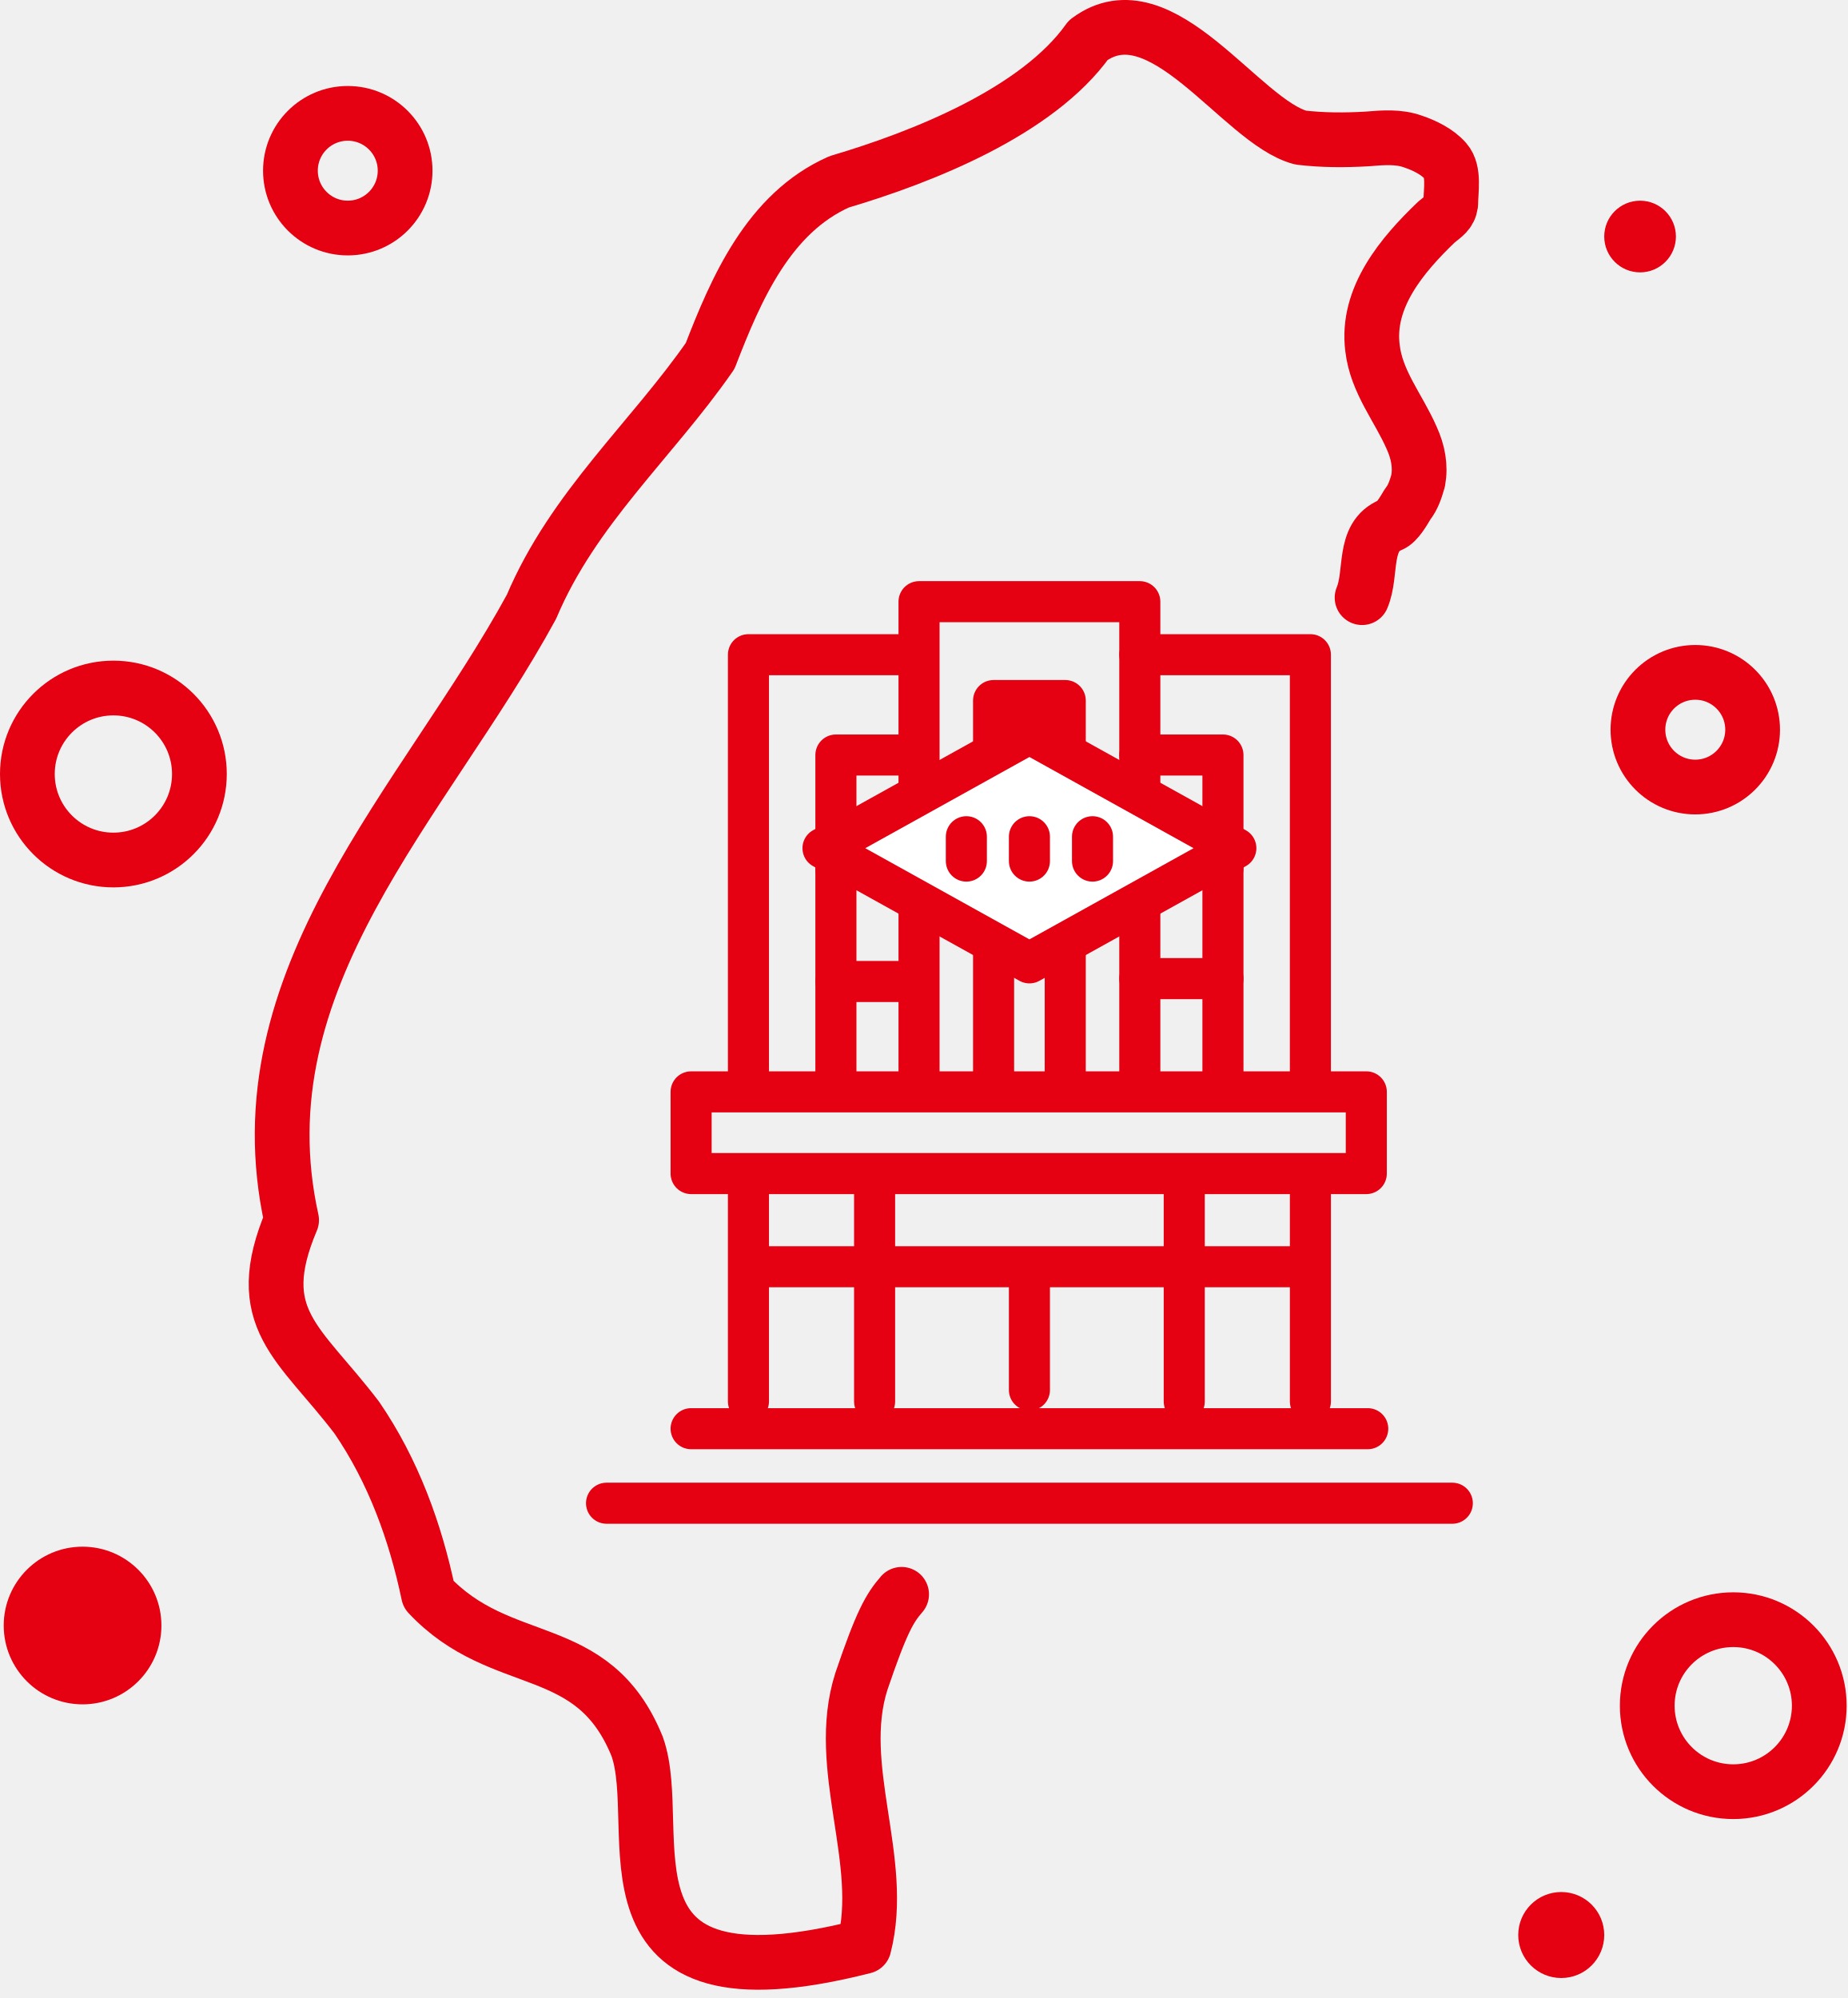
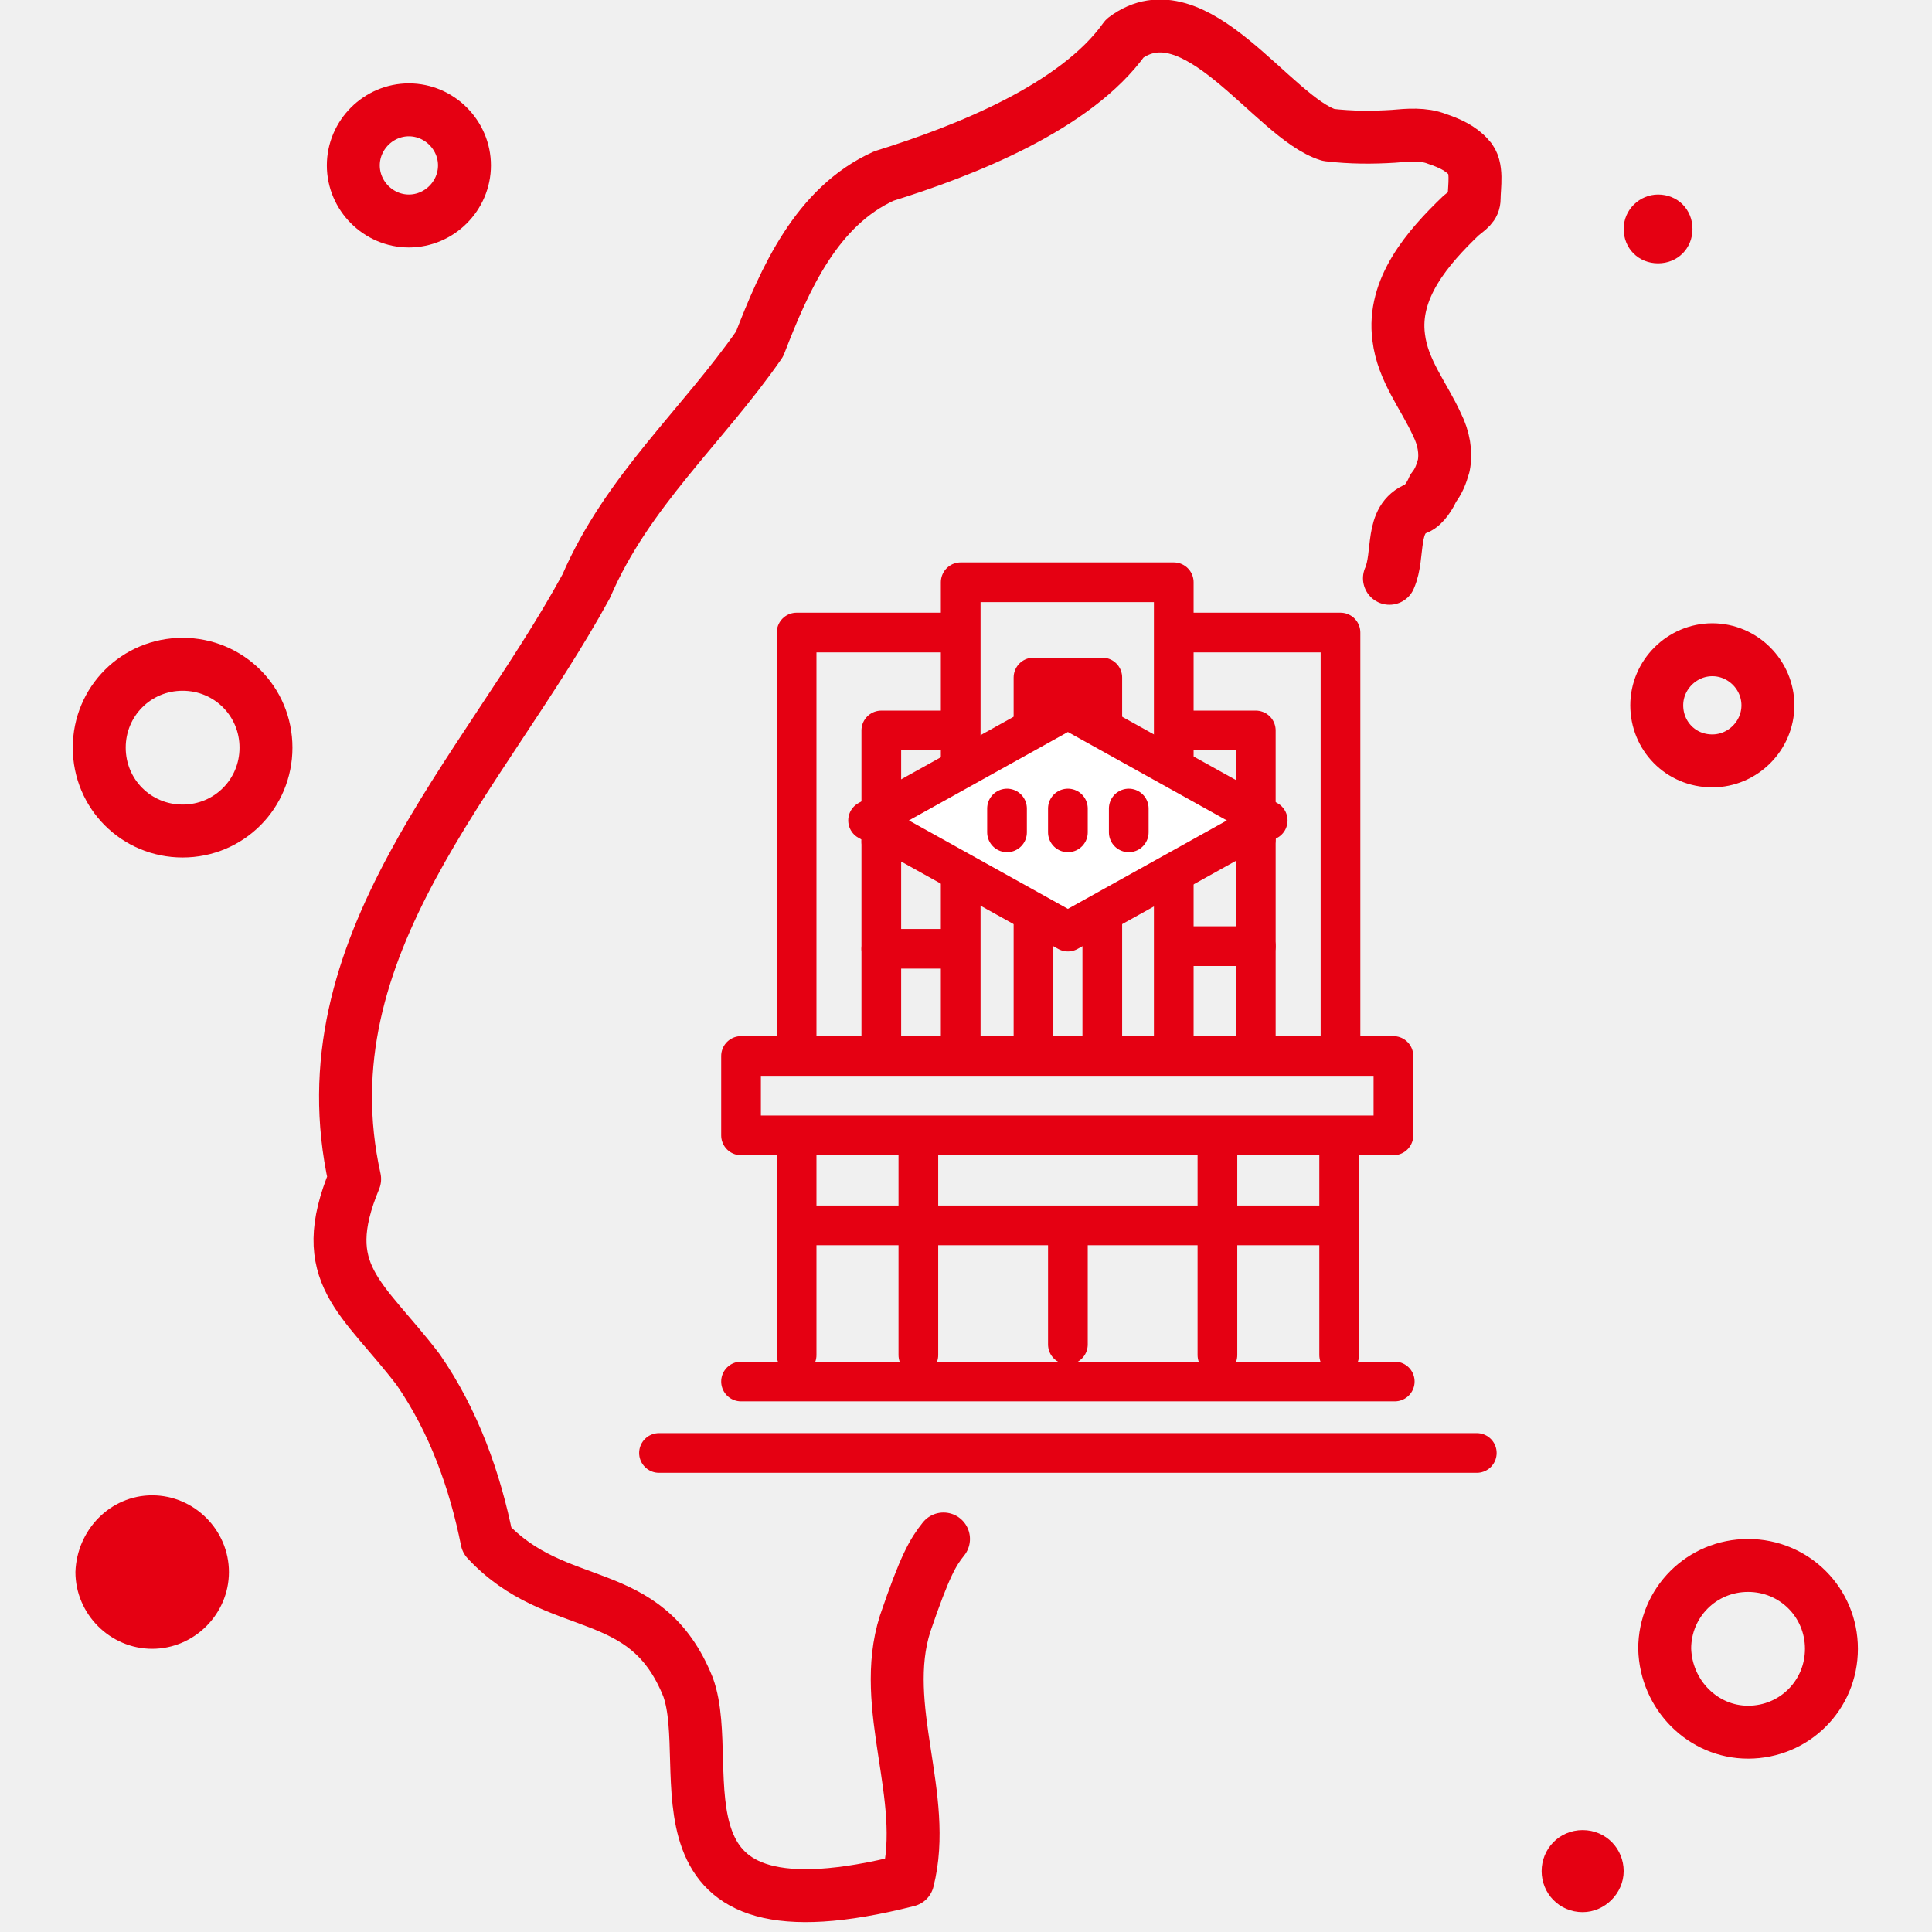
- <svg xmlns="http://www.w3.org/2000/svg" width="135" height="146" viewBox="0 0 135 146" fill="none">
-   <path d="M99.518 43.672C100.28 41.868 99.518 39.209 101.613 38.354C102.09 38.164 102.566 37.31 102.852 36.835C103.233 36.36 103.424 35.791 103.614 35.126C103.805 34.081 103.614 33.037 103.138 31.992C102.185 29.808 100.566 27.909 100.28 25.44C99.803 21.737 102.471 18.604 104.948 16.23C105.519 15.755 105.9 15.565 105.996 14.9C105.996 13.951 106.281 12.526 105.615 11.767C105.043 11.102 104.09 10.627 103.233 10.342C102.185 9.963 101.042 10.057 99.899 10.152C98.279 10.247 96.66 10.247 95.04 10.057C90.658 8.918 84.847 -1.052 79.512 2.936C75.796 8.158 67.413 11.482 61.316 13.286C56.172 15.565 53.79 21.072 51.885 26.01C47.598 32.182 41.882 37.12 38.833 44.337C31.022 58.675 17.399 71.494 21.305 89.156C18.256 96.372 21.876 98.082 26.068 103.589C28.735 107.482 30.355 111.945 31.307 116.503C36.642 122.2 43.311 119.636 46.55 127.613C48.741 133.69 42.644 147.458 63.126 142.236C64.746 135.969 60.935 129.132 62.936 122.865C64.414 118.509 65.004 117.501 65.874 116.503" stroke="#E50012" stroke-width="4" stroke-miterlimit="10" stroke-linecap="round" stroke-linejoin="round" />
-   <path d="M8.284 62.844C11.755 62.844 14.569 60.031 14.569 56.56C14.569 53.089 11.755 50.276 8.284 50.276C4.814 50.276 2 53.089 2 56.56C2 60.031 4.814 62.844 8.284 62.844Z" stroke="#E50012" stroke-width="4" stroke-miterlimit="10" stroke-linecap="round" stroke-linejoin="round" />
-   <path d="M126.638 130.924C130.108 130.924 132.922 128.111 132.922 124.64C132.922 121.169 130.108 118.356 126.638 118.356C123.167 118.356 120.353 121.169 120.353 124.64C120.353 128.111 123.167 130.924 126.638 130.924Z" stroke="#E50012" stroke-width="4" stroke-miterlimit="10" stroke-linecap="round" stroke-linejoin="round" />
-   <path d="M114.07 138.756C115.529 138.756 116.711 139.939 116.711 141.398C116.711 142.857 115.528 144.04 114.07 144.04C112.611 144.04 111.427 142.857 111.427 141.398C111.427 139.939 112.61 138.756 114.07 138.756Z" fill="#E50012" stroke="#E50012" />
-   <path d="M119.829 15.165C120.999 15.165 121.948 16.114 121.948 17.283C121.948 18.453 120.999 19.403 119.829 19.403C118.659 19.402 117.711 18.453 117.711 17.283C117.711 16.114 118.66 15.165 119.829 15.165Z" fill="#E50012" stroke="#E50012" />
-   <path d="M6.032 113.521C8.938 113.521 11.293 115.876 11.293 118.782C11.293 121.687 8.938 124.042 6.032 124.042C3.127 124.042 0.772 121.687 0.772 118.782C0.772 115.876 3.127 113.521 6.032 113.521Z" fill="#E50012" stroke="#E50012" />
-   <path d="M25.409 16.663C27.723 16.663 29.599 14.787 29.599 12.473C29.599 10.159 27.723 8.284 25.409 8.284C23.095 8.284 21.22 10.159 21.22 12.473C21.22 14.787 23.095 16.663 25.409 16.663Z" stroke="#E50012" stroke-width="4" stroke-miterlimit="10" stroke-linecap="round" stroke-linejoin="round" />
-   <path d="M123.862 57.511C126.176 57.511 128.052 55.635 128.052 53.321C128.052 51.007 126.176 49.132 123.862 49.132C121.548 49.132 119.673 51.007 119.673 53.321C119.673 55.635 121.548 57.511 123.862 57.511Z" stroke="#E50012" stroke-width="4" stroke-miterlimit="10" stroke-linecap="round" stroke-linejoin="round" />
-   <path d="M99.826 79.786H50.495V85.756H99.826V79.786Z" stroke="#E50012" stroke-width="3" stroke-miterlimit="10" stroke-linecap="round" stroke-linejoin="round" />
-   <path d="M55.732 92.564H94.694" stroke="#E50012" stroke-width="3" stroke-miterlimit="10" stroke-linecap="round" stroke-linejoin="round" />
-   <path d="M54.684 87.327V102.409" stroke="#E50012" stroke-width="3" stroke-miterlimit="10" stroke-linecap="round" stroke-linejoin="round" />
-   <path d="M63.901 85.86V102.409" stroke="#E50012" stroke-width="3" stroke-miterlimit="10" stroke-linecap="round" stroke-linejoin="round" />
-   <path d="M86.525 85.86V102.409" stroke="#E50012" stroke-width="3" stroke-miterlimit="10" stroke-linecap="round" stroke-linejoin="round" />
-   <path d="M99.931 104.399H50.495" stroke="#E50012" stroke-width="3" stroke-miterlimit="10" stroke-linecap="round" stroke-linejoin="round" />
-   <path d="M44.315 109.845H86.525H93.961H106.111" stroke="#E50012" stroke-width="3" stroke-miterlimit="10" stroke-linecap="round" stroke-linejoin="round" />
-   <path d="M83.278 47.841H95.741V78.424" stroke="#E50012" stroke-width="3" stroke-miterlimit="10" stroke-linecap="round" stroke-linejoin="round" />
-   <path d="M54.684 78.424V47.841H66.729" stroke="#E50012" stroke-width="3" stroke-miterlimit="10" stroke-linecap="round" stroke-linejoin="round" />
-   <path d="M75.213 93.716V101.571" stroke="#E50012" stroke-width="3" stroke-miterlimit="10" stroke-linecap="round" stroke-linejoin="round" />
-   <path d="M83.278 55.172H89.352V78.424" stroke="#E50012" stroke-width="3" stroke-miterlimit="10" stroke-linecap="round" stroke-linejoin="round" />
-   <path d="M61.074 78.424V55.172H66.729" stroke="#E50012" stroke-width="3" stroke-miterlimit="10" stroke-linecap="round" stroke-linejoin="round" />
-   <path d="M67.148 78.32V43.966H83.278V78.32" stroke="#E50012" stroke-width="3" stroke-miterlimit="10" stroke-linecap="round" stroke-linejoin="round" />
-   <path d="M72.594 78.424V51.192H77.831V78.424" stroke="#E50012" stroke-width="3" stroke-miterlimit="10" stroke-linecap="round" stroke-linejoin="round" />
-   <path d="M61.074 63.551H66.729" stroke="#E50012" stroke-width="3" stroke-miterlimit="10" stroke-linecap="round" stroke-linejoin="round" />
-   <path d="M61.074 71.721H66.729" stroke="#E50012" stroke-width="3" stroke-miterlimit="10" stroke-linecap="round" stroke-linejoin="round" />
-   <path d="M83.278 63.447H89.352" stroke="#E50012" stroke-width="3" stroke-miterlimit="10" stroke-linecap="round" stroke-linejoin="round" />
-   <path d="M83.278 71.511H89.352" stroke="#E50012" stroke-width="3" stroke-miterlimit="10" stroke-linecap="round" stroke-linejoin="round" />
-   <path d="M72.594 59.257H77.831" stroke="#E50012" stroke-width="3" stroke-miterlimit="10" stroke-linecap="round" stroke-linejoin="round" />
-   <path d="M73.851 68.16H77.831" stroke="#E50012" stroke-width="3" stroke-miterlimit="10" stroke-linecap="round" stroke-linejoin="round" />
-   <path d="M95.742 87.327V102.409" stroke="#E50012" stroke-width="3" stroke-miterlimit="10" stroke-linecap="round" stroke-linejoin="round" />
-   <path d="M90.295 61.98L75.213 70.359L60.131 61.98L75.213 53.601L90.295 61.98Z" fill="white" stroke="#E50012" stroke-width="3" stroke-miterlimit="10" stroke-linecap="round" stroke-linejoin="round" />
-   <path d="M70.605 61.142V62.922" stroke="#E50012" stroke-width="3" stroke-miterlimit="10" stroke-linecap="round" stroke-linejoin="round" />
-   <path d="M75.213 61.142V62.922" stroke="#E50012" stroke-width="3" stroke-miterlimit="10" stroke-linecap="round" stroke-linejoin="round" />
-   <path d="M79.822 61.142V62.922" stroke="#E50012" stroke-width="3" stroke-miterlimit="10" stroke-linecap="round" stroke-linejoin="round" />
+ <svg xmlns="http://www.w3.org/2000/svg" version="1.1" id="圖層_1" x="0px" y="0px" viewBox="0 0 146 146" style="enable-background:new 0 0 146 146;" xml:space="preserve">
+   <style type="text/css">
+ 	.st0{fill:none;stroke:#E50012;stroke-width:4;stroke-linecap:round;stroke-linejoin:round;stroke-miterlimit:10;}
+ 	.st1{fill:#E50012;stroke:#E50012;}
+ 	.st2{fill:none;stroke:#E50012;stroke-width:3;stroke-linecap:round;stroke-linejoin:round;stroke-miterlimit:10;}
+ 	.st3{fill:#FFFFFF;stroke:#E50012;stroke-width:3;stroke-linecap:round;stroke-linejoin:round;stroke-miterlimit:10;}
+ </style>
+   <path class="st0" d="M105,43.7c0.8-1.8,0-4.5,2.1-5.3c0.5-0.2,1-1,1.2-1.5c0.4-0.5,0.6-1,0.8-1.7c0.2-1,0-2.1-0.5-3.1  c-1-2.2-2.6-4.1-2.9-6.6c-0.5-3.7,2.2-6.8,4.7-9.2c0.6-0.5,1-0.7,1-1.3c0-0.9,0.3-2.4-0.4-3.1c-0.6-0.7-1.5-1.1-2.4-1.4  c-1-0.4-2.2-0.3-3.3-0.2c-1.6,0.1-3.2,0.1-4.9-0.1C96.2,8.9,90.3-1.1,85,2.9c-3.7,5.2-12.1,8.5-18.2,10.4c-5.1,2.3-7.5,7.8-9.4,12.7  c-4.3,6.2-10,11.1-13.1,18.3c-7.8,14.3-21.4,27.2-17.5,44.8c-3,7.2,0.6,8.9,4.8,14.4c2.7,3.9,4.3,8.4,5.2,12.9  c5.3,5.7,12,3.1,15.2,11.1c2.2,6.1-3.9,19.8,16.6,14.6c1.6-6.3-2.2-13.1-0.2-19.4c1.5-4.4,2.1-5.4,2.9-6.4" />
+   <path class="st0" d="M13.8,62.8c3.5,0,6.3-2.8,6.3-6.3s-2.8-6.3-6.3-6.3c-3.5,0-6.3,2.8-6.3,6.3S10.3,62.8,13.8,62.8z" />
+   <path class="st0" d="M132.1,130.9c3.5,0,6.3-2.8,6.3-6.3c0-3.5-2.8-6.3-6.3-6.3c-3.5,0-6.3,2.8-6.3,6.3  C125.9,128.1,128.7,130.9,132.1,130.9z" />
+   <path class="st1" d="M119.6,138.8c1.5,0,2.6,1.2,2.6,2.6s-1.2,2.6-2.6,2.6c-1.5,0-2.6-1.2-2.6-2.6S118.1,138.8,119.6,138.8z" />
+   <path class="st1" d="M125.3,15.2c1.2,0,2.1,0.9,2.1,2.1c0,1.2-0.9,2.1-2.1,2.1c-1.2,0-2.1-0.9-2.1-2.1  C123.2,16.1,124.2,15.2,125.3,15.2z" />
+   <path class="st1" d="M11.5,113.5c2.9,0,5.3,2.4,5.3,5.3c0,2.9-2.4,5.3-5.3,5.3c-2.9,0-5.3-2.4-5.3-5.3  C6.3,115.9,8.6,113.5,11.5,113.5z" />
+   <path class="st0" d="M30.9,16.7c2.3,0,4.2-1.9,4.2-4.2s-1.9-4.2-4.2-4.2s-4.2,1.9-4.2,4.2S28.6,16.7,30.9,16.7z" />
+   <path class="st0" d="M129.4,57.5c2.3,0,4.2-1.9,4.2-4.2s-1.9-4.2-4.2-4.2c-2.3,0-4.2,1.9-4.2,4.2S127,57.5,129.4,57.5z" />
+   <path class="st2" d="M105.3,79.8H56v6h49.3V79.8z" />
+   <path class="st2" d="M61.2,92.6h39" />
+   <path class="st2" d="M60.2,87.3v15.1" />
+   <path class="st2" d="M69.4,85.9v16.5" />
+   <path class="st2" d="M92,85.9v16.5" />
+   <path class="st2" d="M105.4,104.4H56" />
+   <path class="st2" d="M49.8,109.8H92h7.4h12.2" />
+   <path class="st2" d="M88.8,47.8h12.5v30.6" />
+   <path class="st2" d="M60.2,78.4V47.8h12" />
+   <path class="st2" d="M80.7,93.7v7.9" />
+   <path class="st2" d="M88.8,55.2h6.1v23.3" />
+   <path class="st2" d="M66.6,78.4V55.2h5.7" />
+   <path class="st2" d="M72.6,78.3V44h16.1v34.4" />
+   <path class="st2" d="M78.1,78.4V51.2h5.2v27.2" />
+   <path class="st2" d="M66.6,63.6h5.7" />
+   <path class="st2" d="M66.6,71.7h5.7" />
+   <path class="st2" d="M88.8,63.4h6.1" />
+   <path class="st2" d="M88.8,71.5h6.1" />
+   <path class="st2" d="M78.1,59.3h5.2" />
+   <path class="st2" d="M79.4,68.2h4" />
+   <path class="st2" d="M101.2,87.3v15.1" />
+   <path class="st3" d="M95.8,62l-15.1,8.4L65.6,62l15.1-8.4L95.8,62z" />
+   <path class="st2" d="M76.1,61.1v1.8" />
+   <path class="st2" d="M80.7,61.1v1.8" />
+   <path class="st2" d="M85.3,61.1v1.8" />
</svg>
